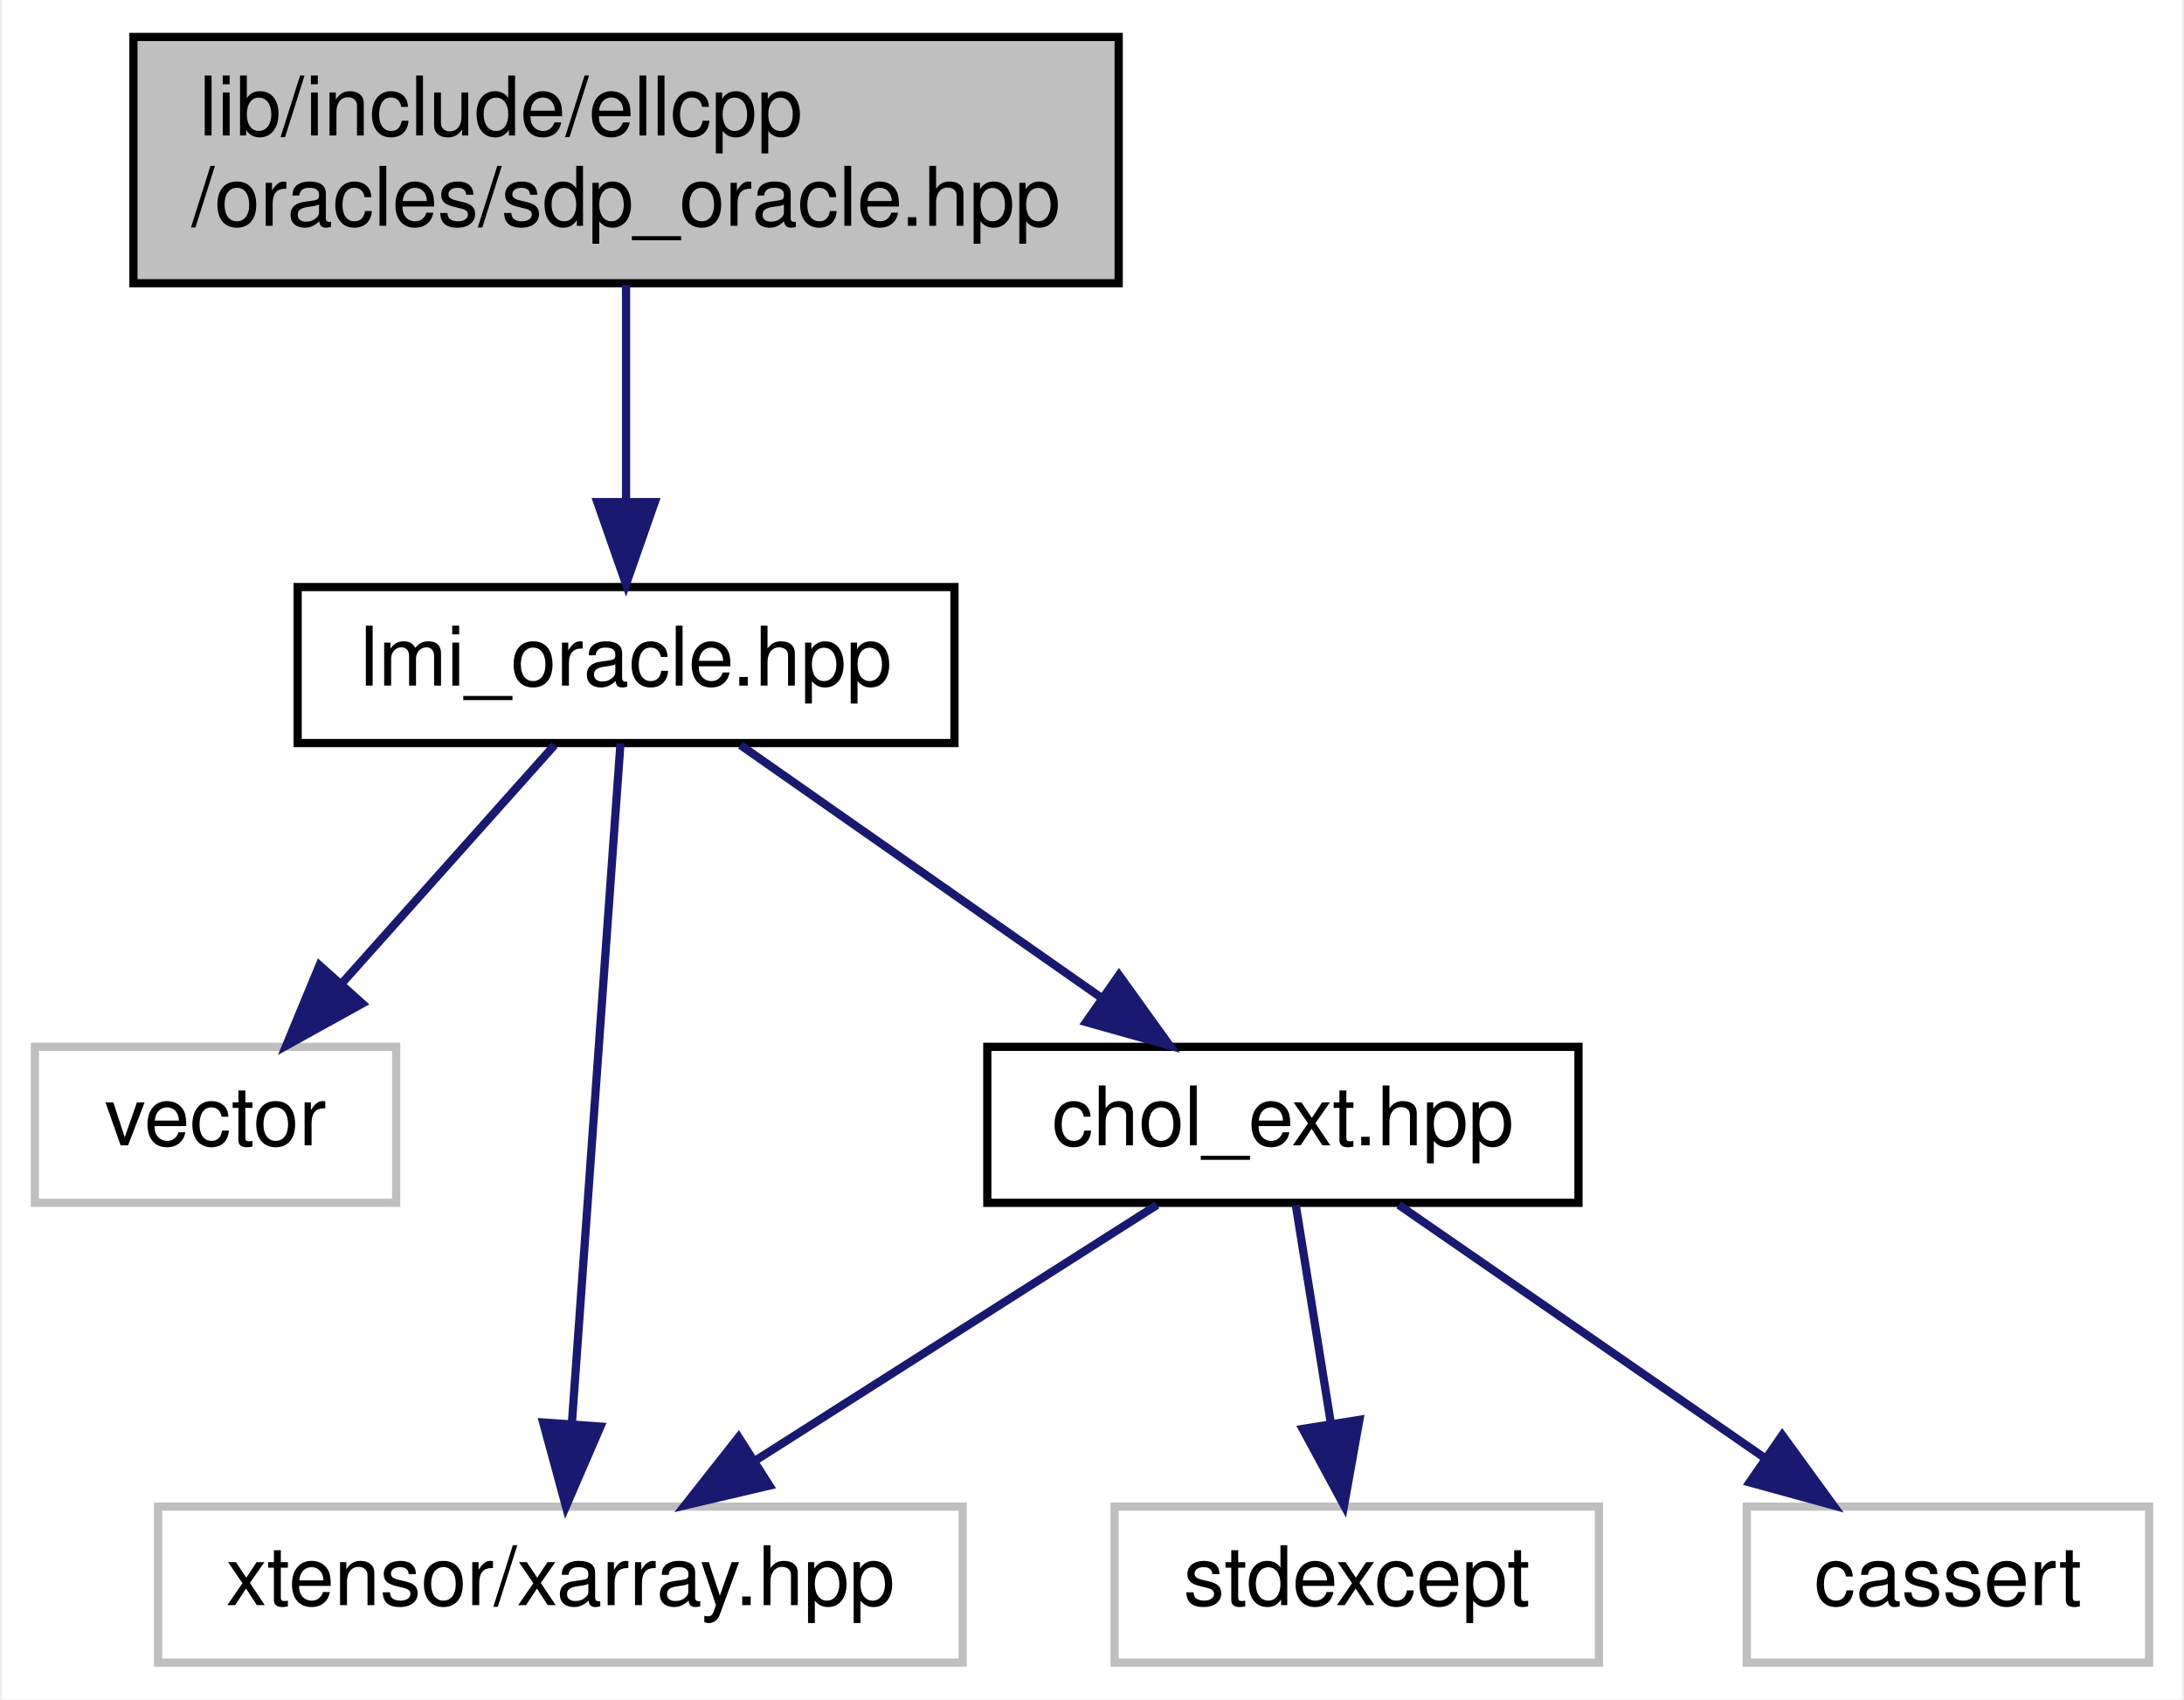
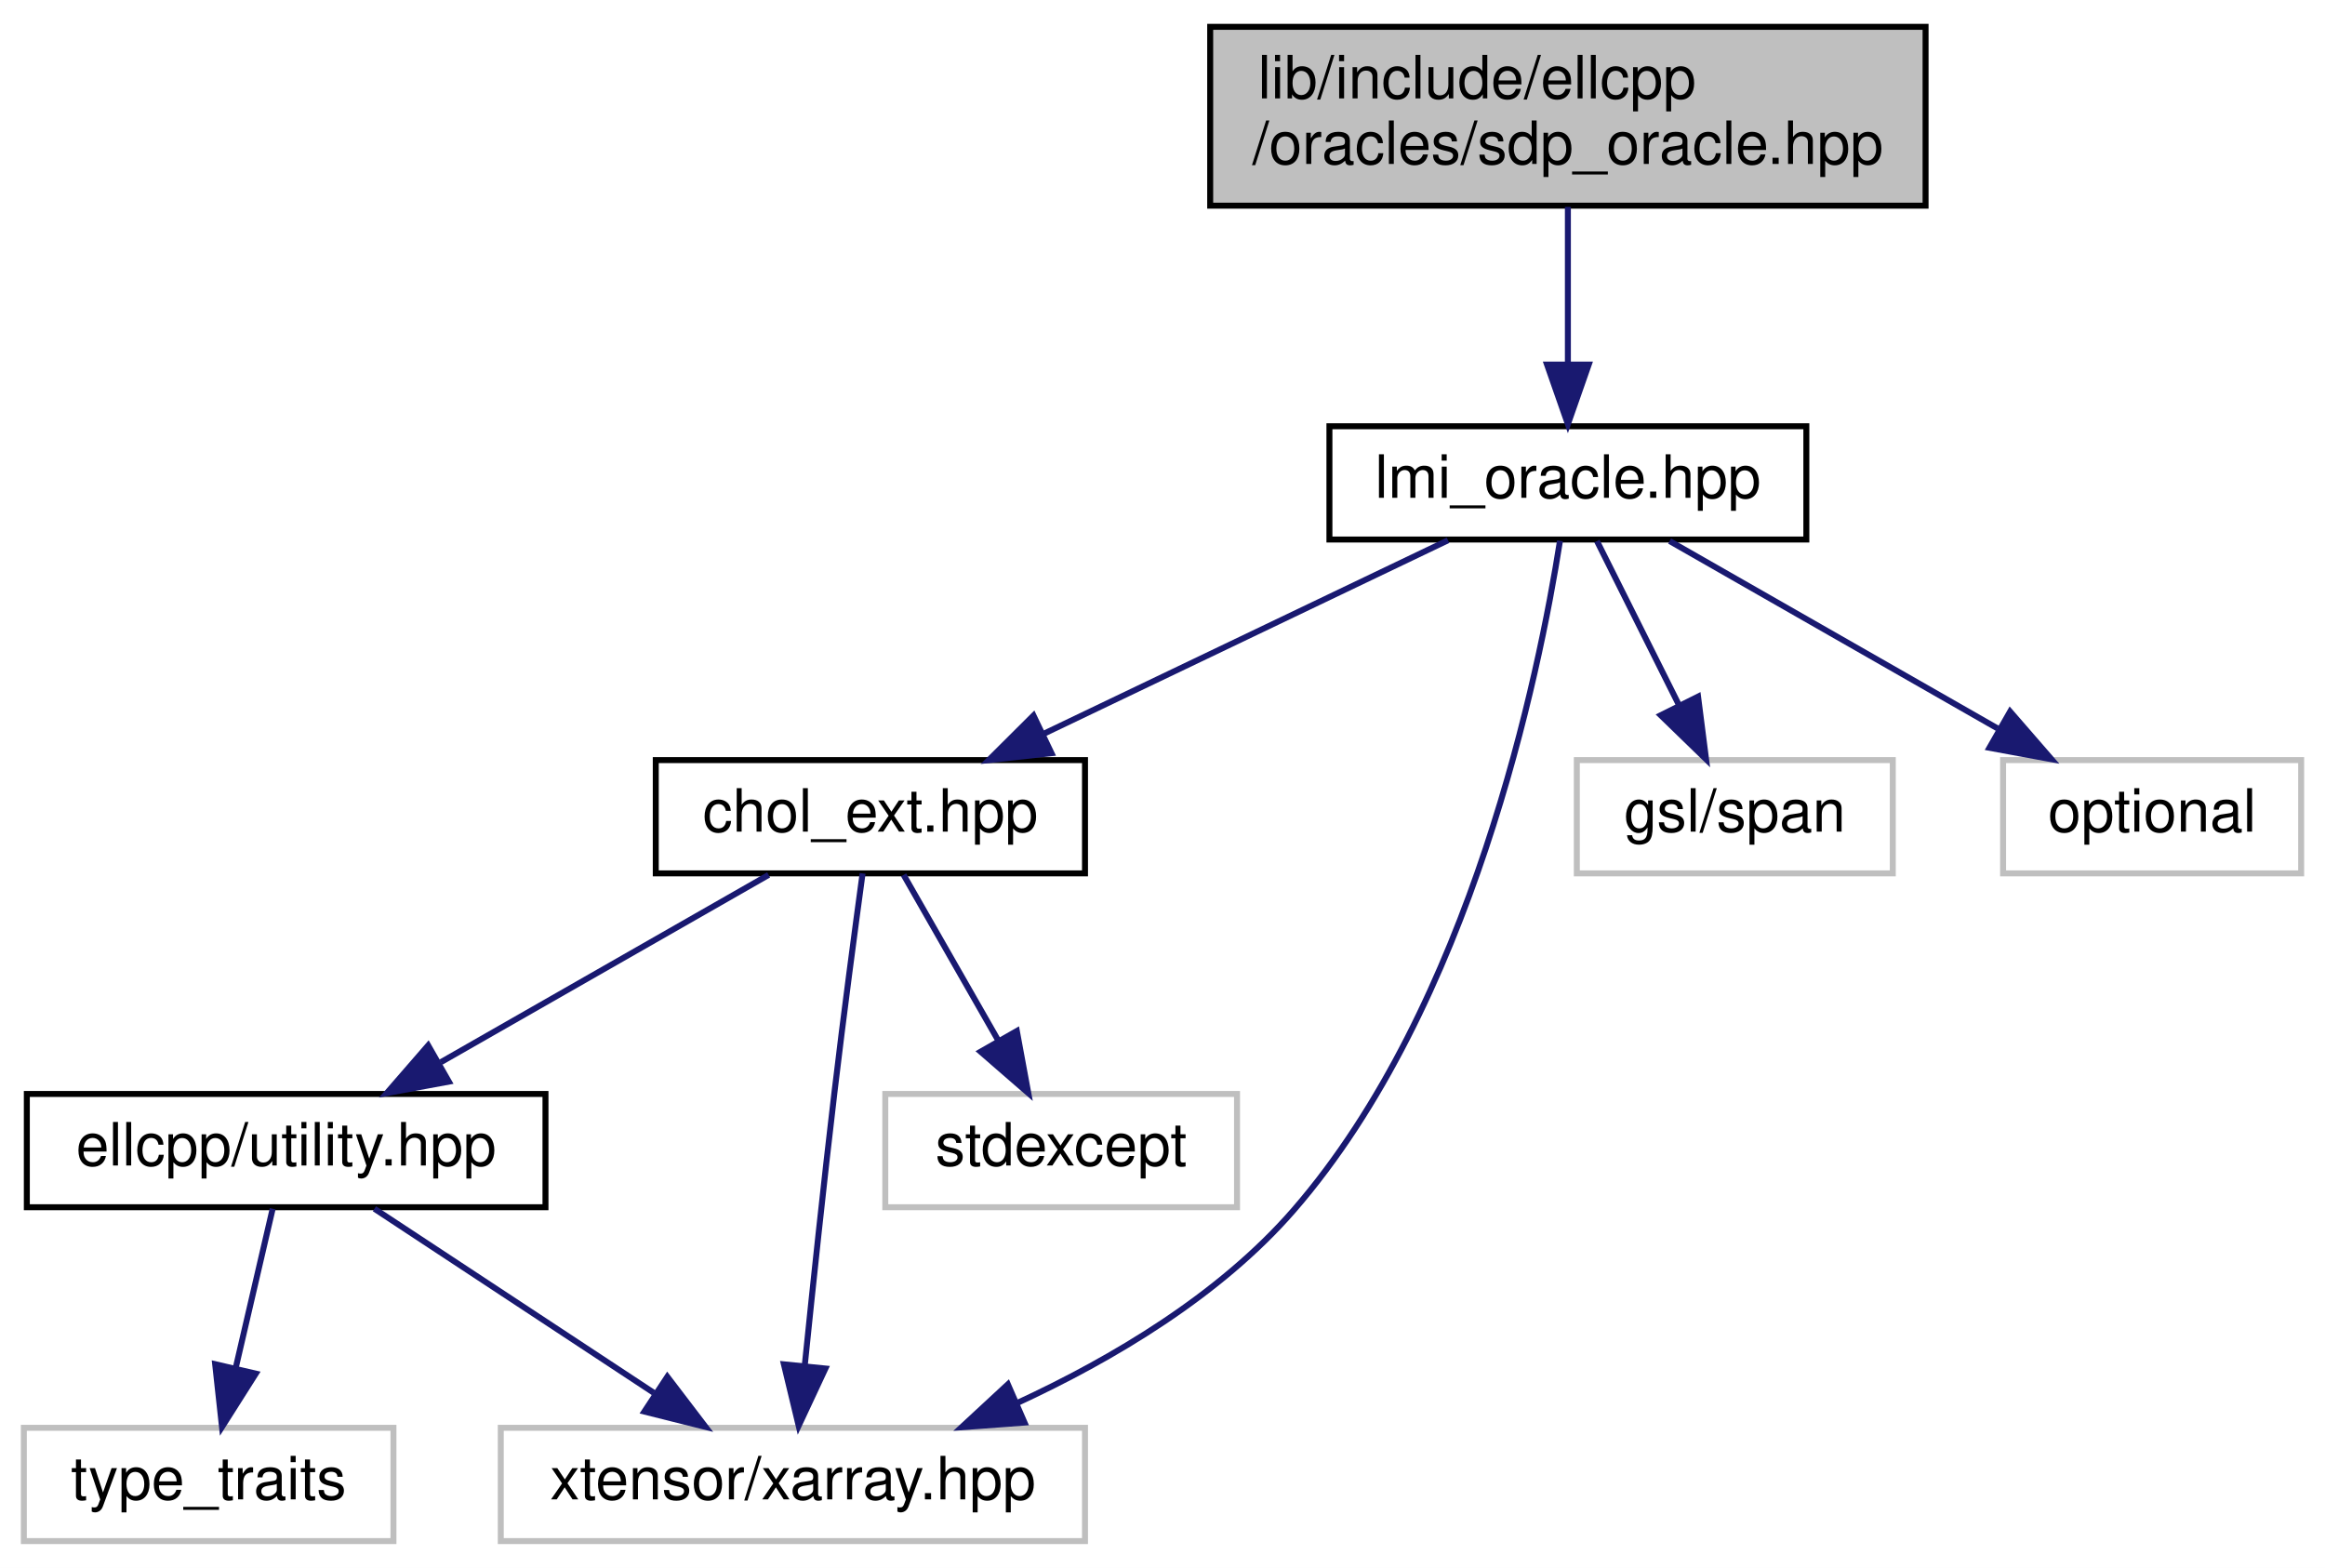
- <svg xmlns="http://www.w3.org/2000/svg" xmlns:xlink="http://www.w3.org/1999/xlink" width="266pt" height="207pt" viewBox="0.00 0.00 265.50 207.00">
-   <g id="graph0" class="graph" transform="scale(1 1) rotate(0) translate(4 203)">
-     <polygon fill="#ffffff" stroke="transparent" points="-4,4 -4,-203 261.5,-203 261.5,4 -4,4" />
+ <svg xmlns="http://www.w3.org/2000/svg" xmlns:xlink="http://www.w3.org/1999/xlink" width="390pt" height="263pt" viewBox="0.00 0.00 390.00 263.00">
+   <g id="graph0" class="graph" transform="scale(1 1) rotate(0) translate(4 259)">
+     <polygon fill="#ffffff" stroke="transparent" points="-4,4 -4,-259 386,-259 386,4 -4,4" />
    <g id="node1" class="node">
-       <polygon fill="#bfbfbf" stroke="#000000" points="12,-168.5 12,-198.5 132,-198.5 132,-168.5 12,-168.5" />
-       <text text-anchor="start" x="20" y="-186.5" font-family="Helvetica,sans-Serif" font-size="10.00" fill="#000000">lib/include/ellcpp</text>
-       <text text-anchor="middle" x="72" y="-175.5" font-family="Helvetica,sans-Serif" font-size="10.00" fill="#000000">/oracles/sdp_oracle.hpp</text>
+       <polygon fill="#bfbfbf" stroke="#000000" points="199,-224.5 199,-254.5 319,-254.5 319,-224.5 199,-224.5" />
+       <text text-anchor="start" x="207" y="-242.5" font-family="Helvetica,sans-Serif" font-size="10.00" fill="#000000">lib/include/ellcpp</text>
+       <text text-anchor="middle" x="259" y="-231.5" font-family="Helvetica,sans-Serif" font-size="10.00" fill="#000000">/oracles/sdp_oracle.hpp</text>
    </g>
    <g id="node2" class="node">
      <g id="a_node2">
        <a xlink:href="lmi__oracle_8hpp.html" target="_top" xlink:title="lmi_oracle.hpp">
-           <polygon fill="#ffffff" stroke="#000000" points="32,-112.5 32,-131.5 112,-131.5 112,-112.5 32,-112.5" />
-           <text text-anchor="middle" x="72" y="-119.5" font-family="Helvetica,sans-Serif" font-size="10.00" fill="#000000">lmi_oracle.hpp</text>
+           <polygon fill="#ffffff" stroke="#000000" points="219,-168.5 219,-187.5 299,-187.5 299,-168.5 219,-168.5" />
+           <text text-anchor="middle" x="259" y="-175.5" font-family="Helvetica,sans-Serif" font-size="10.00" fill="#000000">lmi_oracle.hpp</text>
        </a>
      </g>
    </g>
    <g id="edge1" class="edge">
-       <path fill="none" stroke="#191970" d="M72,-168.298C72,-160.383 72,-150.604 72,-142.076" />
-       <polygon fill="#191970" stroke="#191970" points="75.5,-141.847 72,-131.847 68.5,-141.847 75.5,-141.847" />
+       <path fill="none" stroke="#191970" d="M259,-224.298C259,-216.383 259,-206.604 259,-198.076" />
+       <polygon fill="#191970" stroke="#191970" points="262.5,-197.847 259,-187.847 255.5,-197.847 262.5,-197.847" />
    </g>
    <g id="node3" class="node">
-       <polygon fill="#ffffff" stroke="#bfbfbf" points="0,-56.5 0,-75.5 44,-75.5 44,-56.5 0,-56.5" />
-       <text text-anchor="middle" x="22" y="-63.5" font-family="Helvetica,sans-Serif" font-size="10.00" fill="#000000">vector</text>
-     </g>
-     <g id="edge2" class="edge">
-       <path fill="none" stroke="#191970" d="M63.291,-112.246C56.193,-104.296 45.992,-92.871 37.505,-83.366" />
-       <polygon fill="#191970" stroke="#191970" points="39.88,-80.771 30.61,-75.643 34.659,-85.433 39.88,-80.771" />
-     </g>
-     <g id="node4" class="node">
-       <polygon fill="#ffffff" stroke="#bfbfbf" points="15,-.5 15,-19.5 113,-19.5 113,-.5 15,-.5" />
-       <text text-anchor="middle" x="64" y="-7.5" font-family="Helvetica,sans-Serif" font-size="10.00" fill="#000000">xtensor/xarray.hpp</text>
-     </g>
-     <g id="edge3" class="edge">
-       <path fill="none" stroke="#191970" d="M71.318,-112.451C70.013,-94.184 67.14,-53.955 65.407,-29.698" />
-       <polygon fill="#191970" stroke="#191970" points="68.884,-29.25 64.68,-19.525 61.902,-29.749 68.884,-29.25" />
-     </g>
-     <g id="node5" class="node">
-       <g id="a_node5">
+       <g id="a_node3">
        <a xlink:href="chol__ext_8hpp.html" target="_top" xlink:title="chol_ext.hpp">
-           <polygon fill="#ffffff" stroke="#000000" points="116,-56.5 116,-75.5 188,-75.5 188,-56.5 116,-56.5" />
-           <text text-anchor="middle" x="152" y="-63.5" font-family="Helvetica,sans-Serif" font-size="10.00" fill="#000000">chol_ext.hpp</text>
+           <polygon fill="#ffffff" stroke="#000000" points="106,-112.5 106,-131.5 178,-131.5 178,-112.5 106,-112.5" />
+           <text text-anchor="middle" x="142" y="-119.5" font-family="Helvetica,sans-Serif" font-size="10.00" fill="#000000">chol_ext.hpp</text>
        </a>
      </g>
    </g>
-     <g id="edge4" class="edge">
-       <path fill="none" stroke="#191970" d="M85.935,-112.246C98.095,-103.734 115.946,-91.237 130.029,-81.38" />
-       <polygon fill="#191970" stroke="#191970" points="132.04,-84.245 138.225,-75.643 128.025,-78.51 132.04,-84.245" />
+     <g id="edge2" class="edge">
+       <path fill="none" stroke="#191970" d="M238.887,-168.373C220.19,-159.424 192.126,-145.992 171.007,-135.883" />
+       <polygon fill="#191970" stroke="#191970" points="172.382,-132.661 161.851,-131.501 169.359,-138.976 172.382,-132.661" />
+     </g>
+     <g id="node6" class="node">
+       <polygon fill="#ffffff" stroke="#bfbfbf" points="80,-.5 80,-19.5 178,-19.5 178,-.5 80,-.5" />
+       <text text-anchor="middle" x="129" y="-7.5" font-family="Helvetica,sans-Serif" font-size="10.00" fill="#000000">xtensor/xarray.hpp</text>
+     </g>
+     <g id="edge10" class="edge">
+       <path fill="none" stroke="#191970" d="M257.674,-168.282C254.178,-145.969 242.836,-90.35 213,-56 200.605,-41.729 182.652,-31.061 166.523,-23.611" />
+       <polygon fill="#191970" stroke="#191970" points="167.859,-20.375 157.293,-19.593 165.065,-26.794 167.859,-20.375" />
+     </g>
+     <g id="node8" class="node">
+       <polygon fill="#ffffff" stroke="#bfbfbf" points="260.5,-112.5 260.5,-131.5 313.5,-131.5 313.5,-112.5 260.5,-112.5" />
+       <text text-anchor="middle" x="287" y="-119.5" font-family="Helvetica,sans-Serif" font-size="10.00" fill="#000000">gsl/span</text>
+     </g>
+     <g id="edge8" class="edge">
+       <path fill="none" stroke="#191970" d="M263.877,-168.245C267.651,-160.697 272.992,-150.016 277.59,-140.82" />
+       <polygon fill="#191970" stroke="#191970" points="280.837,-142.152 282.179,-131.643 274.576,-139.022 280.837,-142.152" />
+     </g>
+     <g id="node9" class="node">
+       <polygon fill="#ffffff" stroke="#bfbfbf" points="332,-112.5 332,-131.5 382,-131.5 382,-112.5 332,-112.5" />
+       <text text-anchor="middle" x="357" y="-119.5" font-family="Helvetica,sans-Serif" font-size="10.00" fill="#000000">optional</text>
+     </g>
+     <g id="edge9" class="edge">
+       <path fill="none" stroke="#191970" d="M276.07,-168.245C291.247,-159.573 313.662,-146.764 331.056,-136.825" />
+       <polygon fill="#191970" stroke="#191970" points="333.179,-139.643 340.125,-131.643 329.706,-133.565 333.179,-139.643" />
+     </g>
+     <g id="node4" class="node">
+       <g id="a_node4">
+         <a xlink:href="utility_8hpp.html" target="_top" xlink:title="ellcpp/utility.hpp">
+           <polygon fill="#ffffff" stroke="#000000" points=".5,-56.5 .5,-75.5 87.5,-75.5 87.5,-56.5 .5,-56.5" />
+           <text text-anchor="middle" x="44" y="-63.5" font-family="Helvetica,sans-Serif" font-size="10.00" fill="#000000">ellcpp/utility.hpp</text>
+         </a>
+       </g>
+     </g>
+     <g id="edge3" class="edge">
+       <path fill="none" stroke="#191970" d="M124.93,-112.246C109.753,-103.573 87.338,-90.764 69.944,-80.825" />
+       <polygon fill="#191970" stroke="#191970" points="71.294,-77.565 60.875,-75.643 67.821,-83.643 71.294,-77.565" />
    </g>
    <g id="edge7" class="edge">
-       <path fill="none" stroke="#191970" d="M136.672,-56.245C123.17,-47.653 103.288,-35.001 87.731,-25.102" />
-       <polygon fill="#191970" stroke="#191970" points="89.469,-22.059 79.153,-19.643 85.71,-27.964 89.469,-22.059" />
+       <path fill="none" stroke="#191970" d="M140.692,-112.493C139.429,-103.198 137.494,-88.637 136,-76 134.179,-60.6 132.338,-43.152 131.002,-30.065" />
+       <polygon fill="#191970" stroke="#191970" points="134.457,-29.446 129.97,-19.848 127.492,-30.149 134.457,-29.446" />
    </g>
-     <g id="node6" class="node">
-       <polygon fill="#ffffff" stroke="#bfbfbf" points="131.5,-.5 131.5,-19.5 190.5,-19.5 190.5,-.5 131.5,-.5" />
-       <text text-anchor="middle" x="161" y="-7.5" font-family="Helvetica,sans-Serif" font-size="10.00" fill="#000000">stdexcept</text>
+     <g id="node7" class="node">
+       <polygon fill="#ffffff" stroke="#bfbfbf" points="144.5,-56.5 144.5,-75.5 203.5,-75.5 203.5,-56.5 144.5,-56.5" />
+       <text text-anchor="middle" x="174" y="-63.5" font-family="Helvetica,sans-Serif" font-size="10.00" fill="#000000">stdexcept</text>
+     </g>
+     <g id="edge6" class="edge">
+       <path fill="none" stroke="#191970" d="M147.574,-112.246C151.933,-104.617 158.121,-93.788 163.413,-84.527" />
+       <polygon fill="#191970" stroke="#191970" points="166.567,-86.062 168.49,-75.643 160.49,-82.589 166.567,-86.062" />
+     </g>
+     <g id="node5" class="node">
+       <polygon fill="#ffffff" stroke="#bfbfbf" points="0,-.5 0,-19.5 62,-19.5 62,-.5 0,-.5" />
+       <text text-anchor="middle" x="31" y="-7.5" font-family="Helvetica,sans-Serif" font-size="10.00" fill="#000000">type_traits</text>
+     </g>
+     <g id="edge4" class="edge">
+       <path fill="none" stroke="#191970" d="M41.736,-56.245C40.021,-48.858 37.609,-38.469 35.506,-29.409" />
+       <polygon fill="#191970" stroke="#191970" points="38.909,-28.592 33.239,-19.643 32.09,-30.175 38.909,-28.592" />
    </g>
    <g id="edge5" class="edge">
-       <path fill="none" stroke="#191970" d="M153.568,-56.245C154.742,-48.938 156.388,-38.694 157.833,-29.705" />
-       <polygon fill="#191970" stroke="#191970" points="161.319,-30.071 159.45,-19.643 154.408,-28.961 161.319,-30.071" />
-     </g>
-     <g id="node7" class="node">
-       <polygon fill="#ffffff" stroke="#bfbfbf" points="208.5,-.5 208.5,-19.5 257.5,-19.5 257.5,-.5 208.5,-.5" />
-       <text text-anchor="middle" x="233" y="-7.5" font-family="Helvetica,sans-Serif" font-size="10.00" fill="#000000">cassert</text>
-     </g>
-     <g id="edge6" class="edge">
-       <path fill="none" stroke="#191970" d="M166.109,-56.245C178.421,-47.734 196.496,-35.237 210.754,-25.38" />
-       <polygon fill="#191970" stroke="#191970" points="212.817,-28.209 219.053,-19.643 208.837,-22.451 212.817,-28.209" />
+       <path fill="none" stroke="#191970" d="M58.806,-56.245C71.726,-47.734 90.693,-35.237 105.655,-25.38" />
+       <polygon fill="#191970" stroke="#191970" points="107.939,-28.067 114.364,-19.643 104.088,-22.222 107.939,-28.067" />
    </g>
  </g>
</svg>
